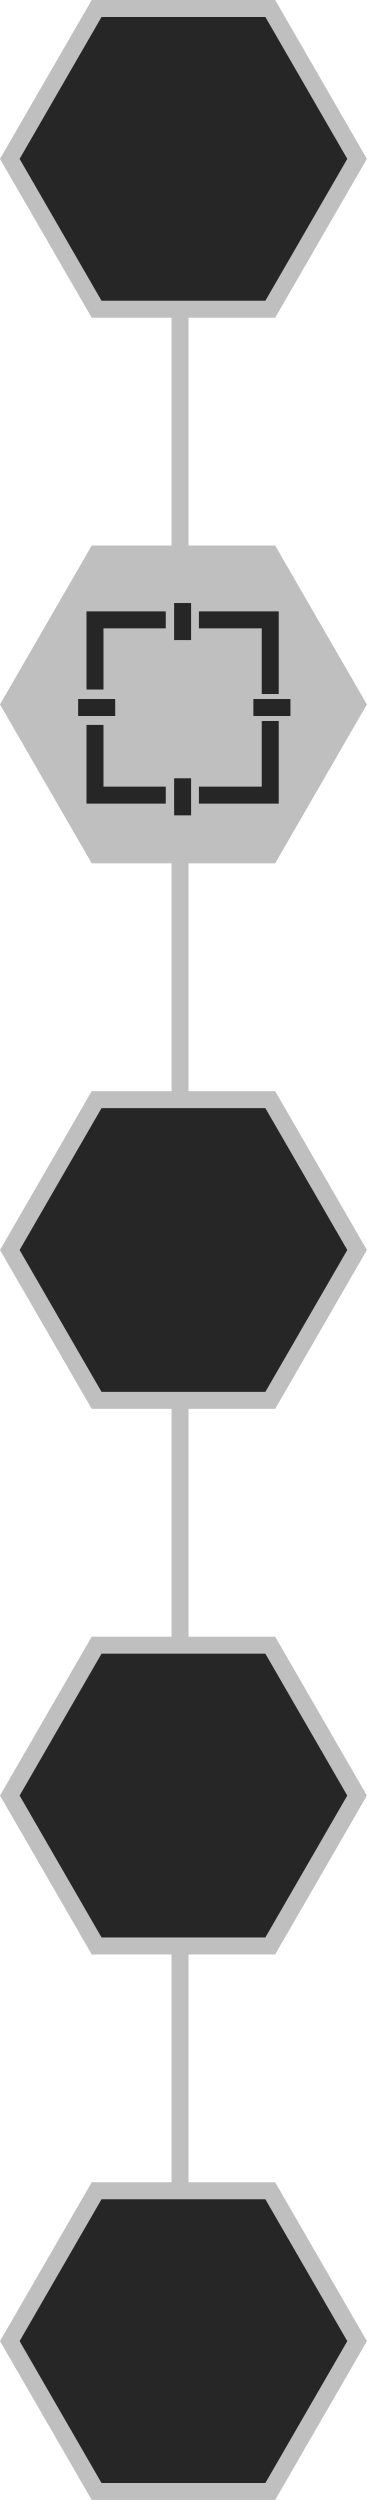
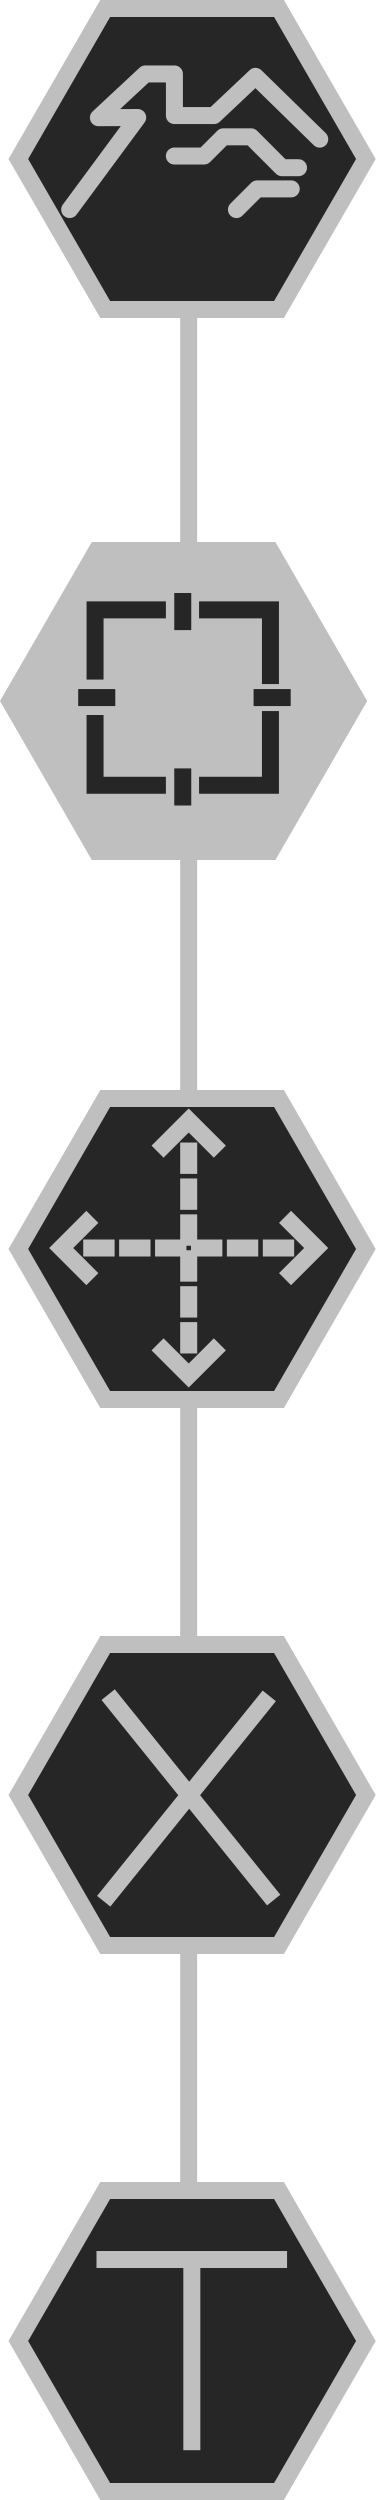
- <svg xmlns="http://www.w3.org/2000/svg" id="Camada_1" data-name="Camada 1" viewBox="0 0 43.199 294.351">
+ <svg xmlns="http://www.w3.org/2000/svg" id="Camada_1" data-name="Camada 1" viewBox="0 0 44.199 294.116">
  <defs>
    <style>
      .cls-1 {
+         fill: #bfbfbf;
+       }
+ 
+       .cls-2 {
        fill: #262626;
      }

-       .cls-2 {
-         fill: #bfbfbf;
-       }
- 
-       .cls-3, .cls-4 {
+       .cls-3, .cls-4, .cls-5, .cls-6, .cls-7, .cls-8 {
        fill: none;
-         stroke-miterlimit: 10;
        stroke-width: 2px;
      }

      .cls-3 {
        stroke: #262626;
      }

-       .cls-4 {
+       .cls-3, .cls-4 {
+         stroke-miterlimit: 10;
+       }
+ 
+       .cls-4, .cls-5, .cls-6, .cls-7, .cls-8 {
        stroke: #bfbfbf;
+       }
+ 
+       .cls-5, .cls-6 {
+         stroke-linecap: square;
+       }
+ 
+       .cls-5 {
+         stroke-dasharray: 1.69;
+       }
+ 
+       .cls-6 {
+         stroke-dasharray: 1000 100;
+       }
+ 
+       .cls-7 {
+         stroke-linecap: round;
+         stroke-linejoin: round;
      }
    </style>
  </defs>
  <g>
+     <polygon class="cls-1" points="11.377 100.177 1.155 82.471 11.377 64.765 31.822 64.765 42.045 82.471 31.822 100.177 11.377 100.177" />
+     <path class="cls-1" d="M692.045,302.941l9.645,16.706-9.645,16.706h-19.29l-9.645-16.706,9.645-16.706h19.29m1.155-2H671.6l-10.8,18.706,10.8,18.706h21.6L704,319.647l-10.8-18.706Z" transform="translate(-660.801 -237.176)" />
+   </g>
+   <g>
+     <polygon class="cls-2" points="12.377 36.412 2.155 18.706 12.377 1 32.822 1 43.045 18.706 32.822 36.412 12.377 36.412" />
+     <path class="cls-1" d="M693.045,239.176l9.645,16.706-9.645,16.706h-19.29l-9.645-16.706,9.645-16.706h19.29m1.155-2H672.6l-10.8,18.706,10.8,18.706h21.6L705,255.882l-10.8-18.706Z" transform="translate(-660.801 -237.176)" />
+   </g>
+   <g>
+     <polygon class="cls-2" points="12.377 164.646 2.155 146.941 12.377 129.235 32.822 129.235 43.045 146.941 32.822 164.646 12.377 164.646" />
+     <path class="cls-1" d="M693.045,367.411l9.645,16.706-9.645,16.706h-19.29l-9.645-16.706,9.645-16.706h19.29m1.155-2H672.6l-10.8,18.706,10.8,18.706h21.6L705,384.117l-10.8-18.706Z" transform="translate(-660.801 -237.176)" />
+   </g>
+   <g>
+     <polygon class="cls-2" points="12.377 228.881 2.155 211.175 12.377 193.47 32.822 193.47 43.045 211.175 32.822 228.881 12.377 228.881" />
+     <path class="cls-1" d="M693.045,431.646l9.645,16.706-9.645,16.706h-19.29l-9.645-16.706,9.645-16.706h19.29m1.155-2H672.6l-10.8,18.706,10.8,18.706h21.6L705,448.352l-10.8-18.706Z" transform="translate(-660.801 -237.176)" />
+   </g>
+   <g>
+     <polygon class="cls-2" points="12.377 293.116 2.155 275.411 12.377 257.705 32.822 257.705 43.045 275.411 32.822 293.116 12.377 293.116" />
+     <path class="cls-1" d="M693.045,495.881l9.645,16.706-9.645,16.706h-19.29l-9.645-16.706,9.645-16.706h19.29m1.155-2H672.6l-10.8,18.706,10.8,18.706h21.6L705,512.587l-10.8-18.706Z" transform="translate(-660.801 -237.176)" />
+   </g>
+   <g>
+     <polyline class="cls-3" points="11.183 79.95 11.183 71.749 19.517 71.749" />
+     <polyline class="cls-3" points="23.419 71.749 31.818 71.749 31.818 80.479" />
+     <polyline class="cls-3" points="11.183 84.117 11.183 92.384 19.517 92.384" />
+     <polyline class="cls-3" points="23.419 92.384 31.818 92.384 31.818 83.654" />
+     <line class="cls-3" x1="21.501" y1="69.765" x2="21.501" y2="74.13" />
+     <line class="cls-3" x1="21.501" y1="90.4" x2="21.501" y2="94.765" />
+     <line class="cls-3" x1="13.564" y1="82.067" x2="9.199" y2="82.067" />
+     <line class="cls-3" x1="34.199" y1="82.067" x2="29.834" y2="82.067" />
+   </g>
+   <line class="cls-4" x1="22.199" y1="36.765" x2="22.199" y2="64.765" />
+   <line class="cls-4" x1="22.199" y1="100.765" x2="22.199" y2="128.765" />
+   <line class="cls-4" x1="22.199" y1="164.765" x2="22.199" y2="192.765" />
+   <line class="cls-4" x1="22.199" y1="229.765" x2="22.199" y2="257.765" />
+   <g>
    <g>
-       <polygon class="cls-1" points="11.377 36.411 1.154 18.706 11.377 1 31.822 1 42.045 18.706 31.822 36.411 11.377 36.411" />
-       <path class="cls-2" d="M800.045,234.059l9.645,16.706-9.645,16.706h-19.29l-9.645-16.706,9.645-16.706h19.29m1.155-2H779.6l-10.8,18.706,10.8,18.706h21.6L812,250.764l-10.8-18.706Z" transform="translate(-768.801 -232.059)" />
+       <g>
+         <line class="cls-5" x1="10.791" y1="146.824" x2="12.481" y2="146.824" />
+         <line class="cls-5" x1="15.016" y1="146.824" x2="16.706" y2="146.824" />
+         <line class="cls-5" x1="19.241" y1="146.824" x2="20.932" y2="146.824" />
+         <line class="cls-5" x1="23.467" y1="146.824" x2="25.157" y2="146.824" />
+         <line class="cls-5" x1="27.692" y1="146.824" x2="29.382" y2="146.824" />
+         <line class="cls-5" x1="31.917" y1="146.824" x2="33.608" y2="146.824" />
+       </g>
+       <polyline class="cls-6" points="10.157 149.782 7.199 146.824 10.157 143.866" />
+       <polyline class="cls-6" points="34.241 143.866 37.199 146.824 34.241 149.782" />
    </g>
    <g>
-       <polygon class="cls-2" points="11.377 100.646 1.154 82.941 11.377 65.235 31.822 65.235 42.045 82.941 31.822 100.646 11.377 100.646" />
-       <path class="cls-2" d="M800.045,298.294,809.691,315l-9.645,16.706h-19.29L771.11,315l9.645-16.706h19.29m1.155-2H779.6L768.8,315l10.8,18.706h21.6L812,315l-10.8-18.706Z" transform="translate(-768.801 -232.059)" />
+       <g>
+         <line class="cls-5" x1="22.199" y1="135.415" x2="22.199" y2="137.105" />
+         <line class="cls-5" x1="22.199" y1="139.641" x2="22.199" y2="141.331" />
+         <line class="cls-5" x1="22.199" y1="143.866" x2="22.199" y2="145.556" />
+         <line class="cls-5" x1="22.199" y1="148.091" x2="22.199" y2="149.782" />
+         <line class="cls-5" x1="22.199" y1="152.317" x2="22.199" y2="154.007" />
+         <line class="cls-5" x1="22.199" y1="156.542" x2="22.199" y2="158.232" />
+       </g>
+       <polyline class="cls-6" points="19.241 134.782 22.199 131.824 25.157 134.782" />
+       <polyline class="cls-6" points="25.157 158.866 22.199 161.824 19.241 158.866" />
    </g>
-     <g>
-       <polygon class="cls-1" points="11.377 164.882 1.154 147.176 11.377 129.47 31.822 129.47 42.045 147.176 31.822 164.882 11.377 164.882" />
-       <path class="cls-2" d="M800.045,362.529l9.645,16.706-9.645,16.706h-19.29l-9.645-16.706,9.645-16.706h19.29m1.155-2H779.6l-10.8,18.706,10.8,18.706h21.6L812,379.234l-10.8-18.706Z" transform="translate(-768.801 -232.059)" />
-     </g>
-     <g>
-       <polygon class="cls-1" points="11.377 229.116 1.154 211.411 11.377 193.705 31.822 193.705 42.045 211.411 31.822 229.116 11.377 229.116" />
-       <path class="cls-2" d="M800.045,426.763l9.645,16.706-9.645,16.706h-19.29l-9.645-16.706,9.645-16.706h19.29m1.155-2H779.6l-10.8,18.706,10.8,18.706h21.6L812,443.469l-10.8-18.706Z" transform="translate(-768.801 -232.059)" />
-     </g>
-     <g>
-       <polygon class="cls-1" points="11.377 293.351 1.154 275.645 11.377 257.939 31.822 257.939 42.045 275.645 31.822 293.351 11.377 293.351" />
-       <path class="cls-2" d="M800.045,491l9.645,16.706-9.645,16.706h-19.29L771.11,507.7,780.755,491h19.29m1.155-2H779.6L768.8,507.7l10.8,18.706h21.6L812,507.7,801.2,489Z" transform="translate(-768.801 -232.059)" />
-     </g>
-     <g>
-       <polyline class="cls-3" points="11.183 81.185 11.183 72.984 19.517 72.984" />
-       <polyline class="cls-3" points="23.419 72.984 31.818 72.984 31.818 81.714" />
-       <polyline class="cls-3" points="11.183 85.352 11.183 93.619 19.517 93.619" />
-       <polyline class="cls-3" points="23.419 93.619 31.818 93.619 31.818 84.889" />
-       <line class="cls-3" x1="21.501" y1="71" x2="21.501" y2="75.365" />
-       <line class="cls-3" x1="21.501" y1="91.635" x2="21.501" y2="96" />
-       <line class="cls-3" x1="13.564" y1="83.302" x2="9.199" y2="83.302" />
-       <line class="cls-3" x1="34.199" y1="83.302" x2="29.834" y2="83.302" />
-     </g>
-     <line class="cls-4" x1="21.199" y1="37" x2="21.199" y2="65" />
-     <line class="cls-4" x1="21.199" y1="101" x2="21.199" y2="129" />
-     <line class="cls-4" x1="21.199" y1="165" x2="21.199" y2="193" />
-     <line class="cls-4" x1="21.199" y1="230" x2="21.199" y2="258" />
+   </g>
+   <g>
+     <path id="path70-9-1-8" class="cls-7" d="M698.417,253.547l-7.558-7.389-4.891,4.616H681.32v-4.9H677.9l-5.523,5.149L677,251l-8,10.832" transform="translate(-660.801 -237.176)" />
+     <path id="path98-9-7-2" class="cls-7" d="M681.316,255.532h3.494l2.262-2.262h3.264l3.637,3.637h1.947" transform="translate(-660.801 -237.176)" />
+     <path id="path102-0-2-4" class="cls-7" d="M688.618,261.832l2.434-2.434h4.009" transform="translate(-660.801 -237.176)" />
+   </g>
+   <g id="g5072">
+     <path id="path5053" class="cls-8" d="M673.523,436.547,693,460.71" transform="translate(-660.801 -237.176)" />
+     <path id="path5053-0" class="cls-8" d="M673,460.852l19.477-24.163" transform="translate(-660.801 -237.176)" />
+   </g>
+   <g>
+     <path id="path5076-4" class="cls-8" d="M694.574,503H672.153" transform="translate(-660.801 -237.176)" />
+     <path id="path5076" class="cls-8" d="M683.369,503.011v22.421" transform="translate(-660.801 -237.176)" />
  </g>
</svg>
